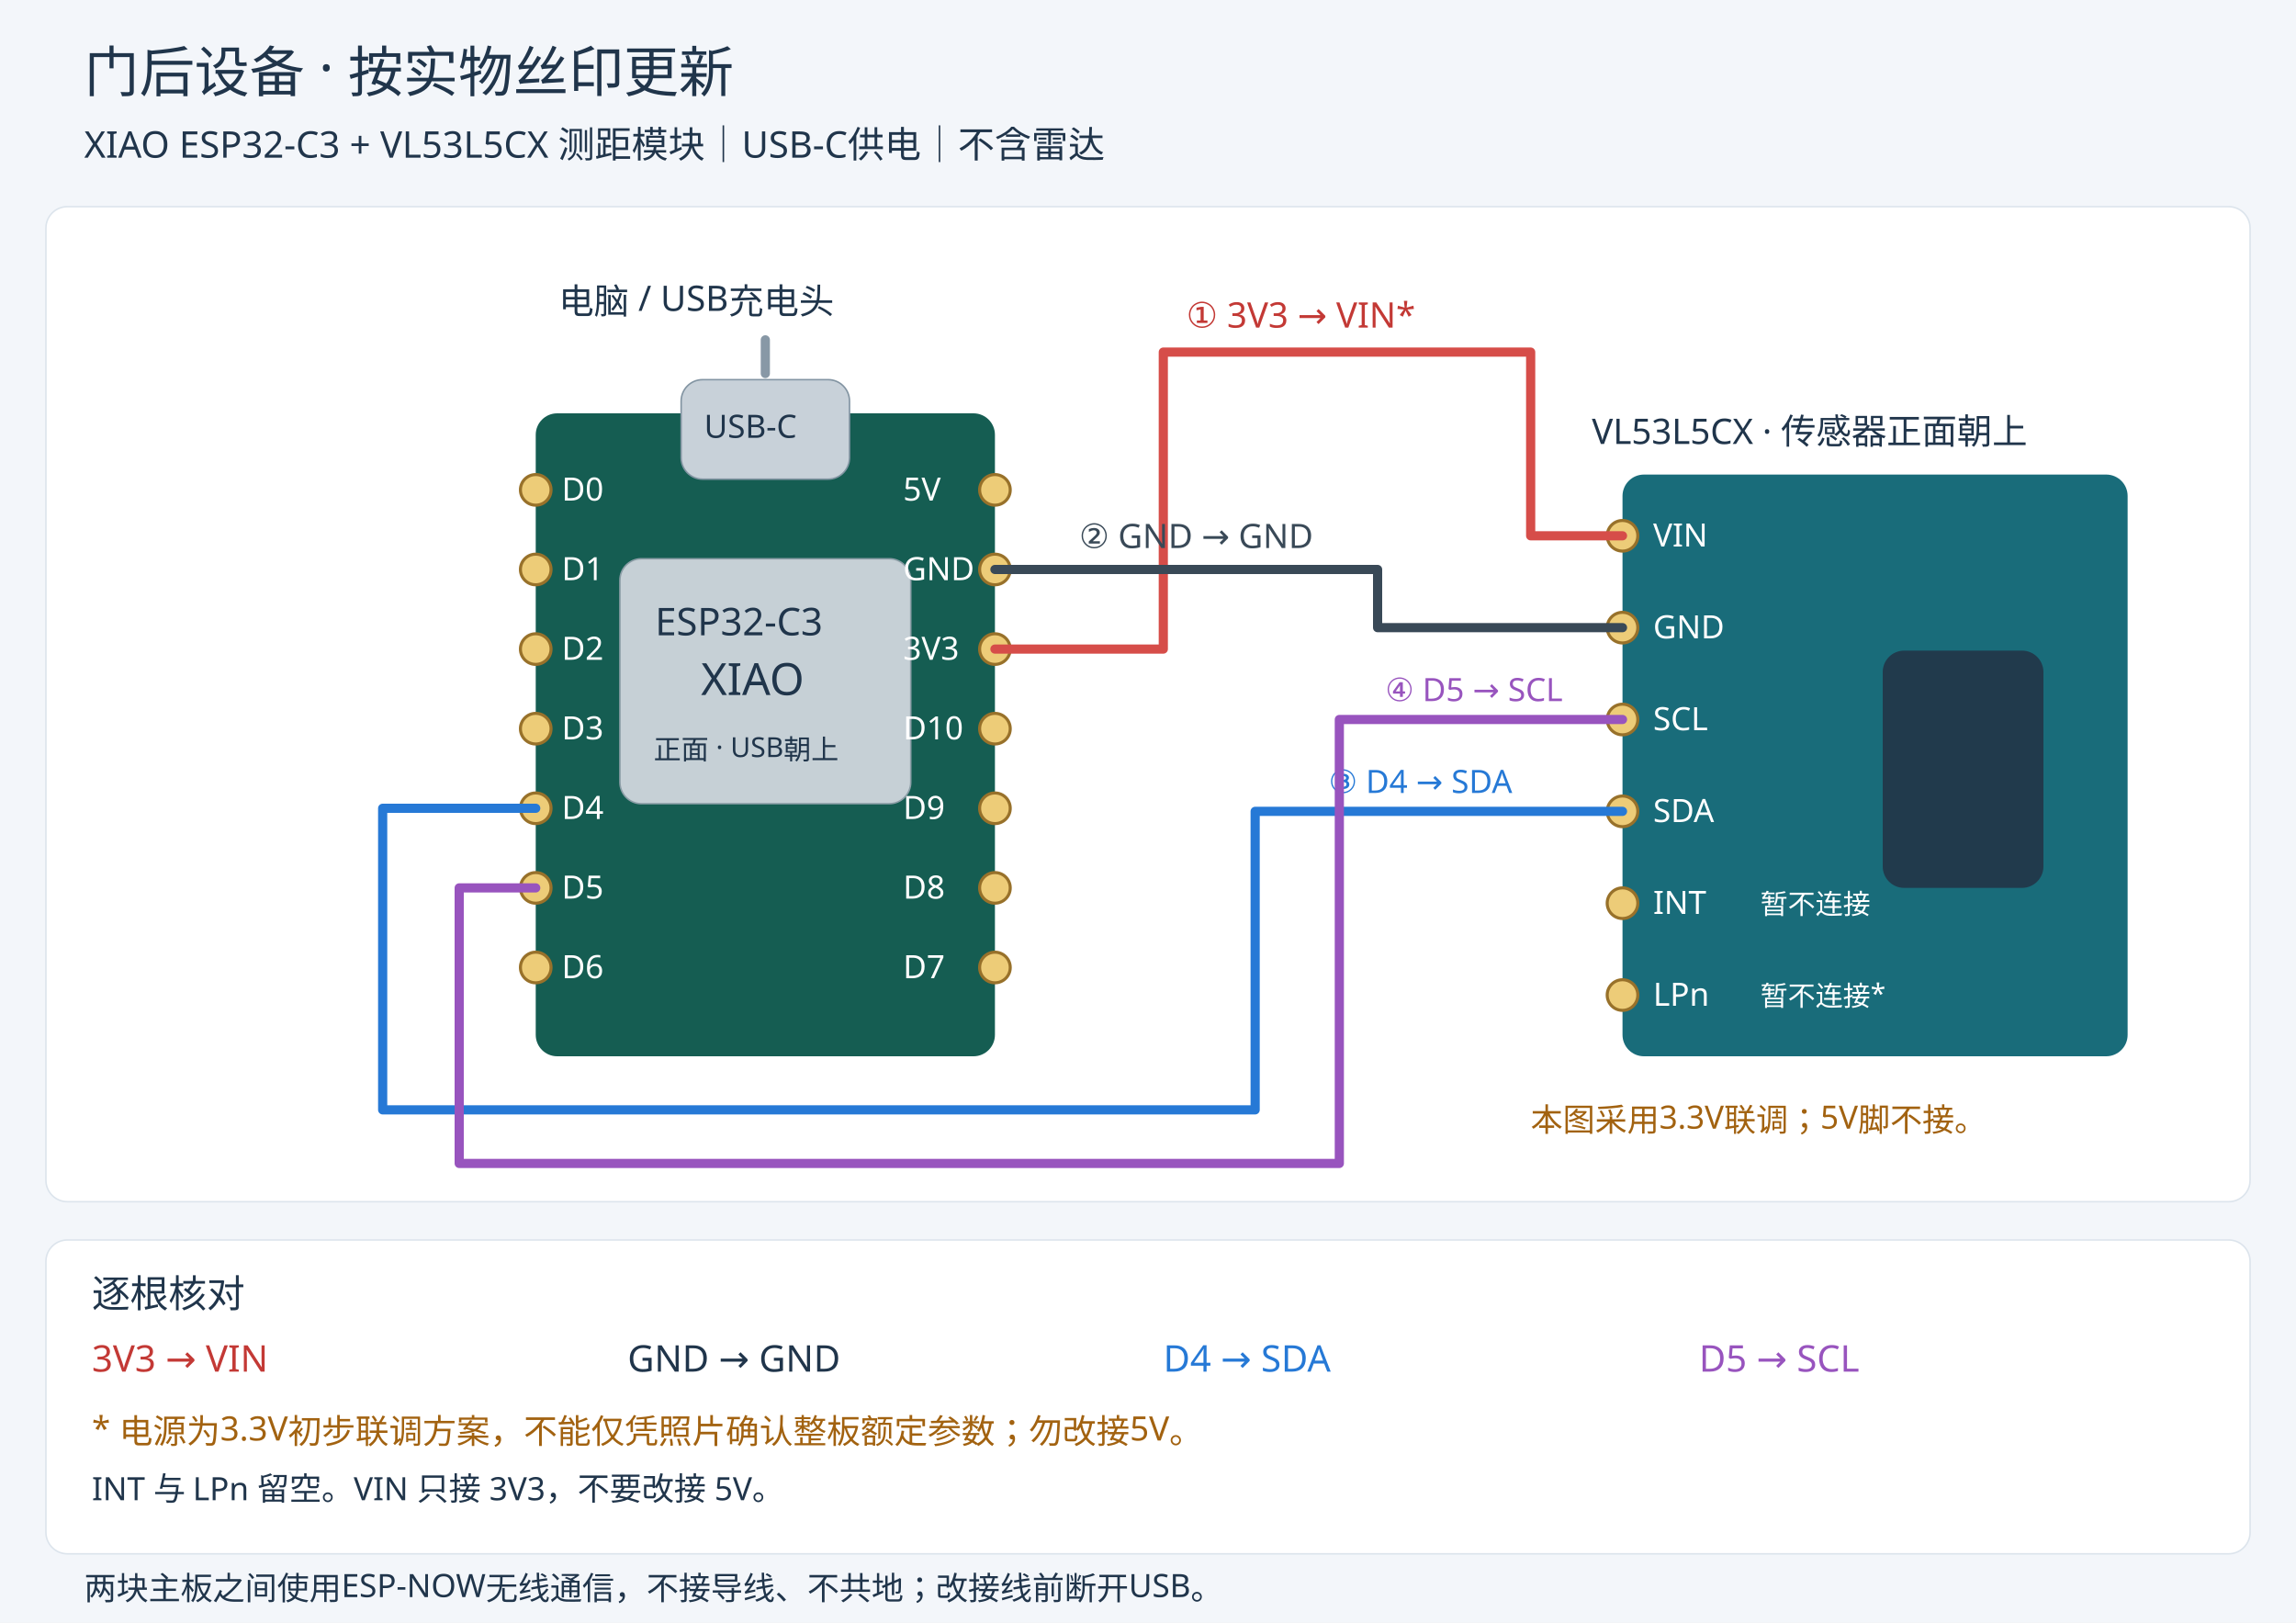
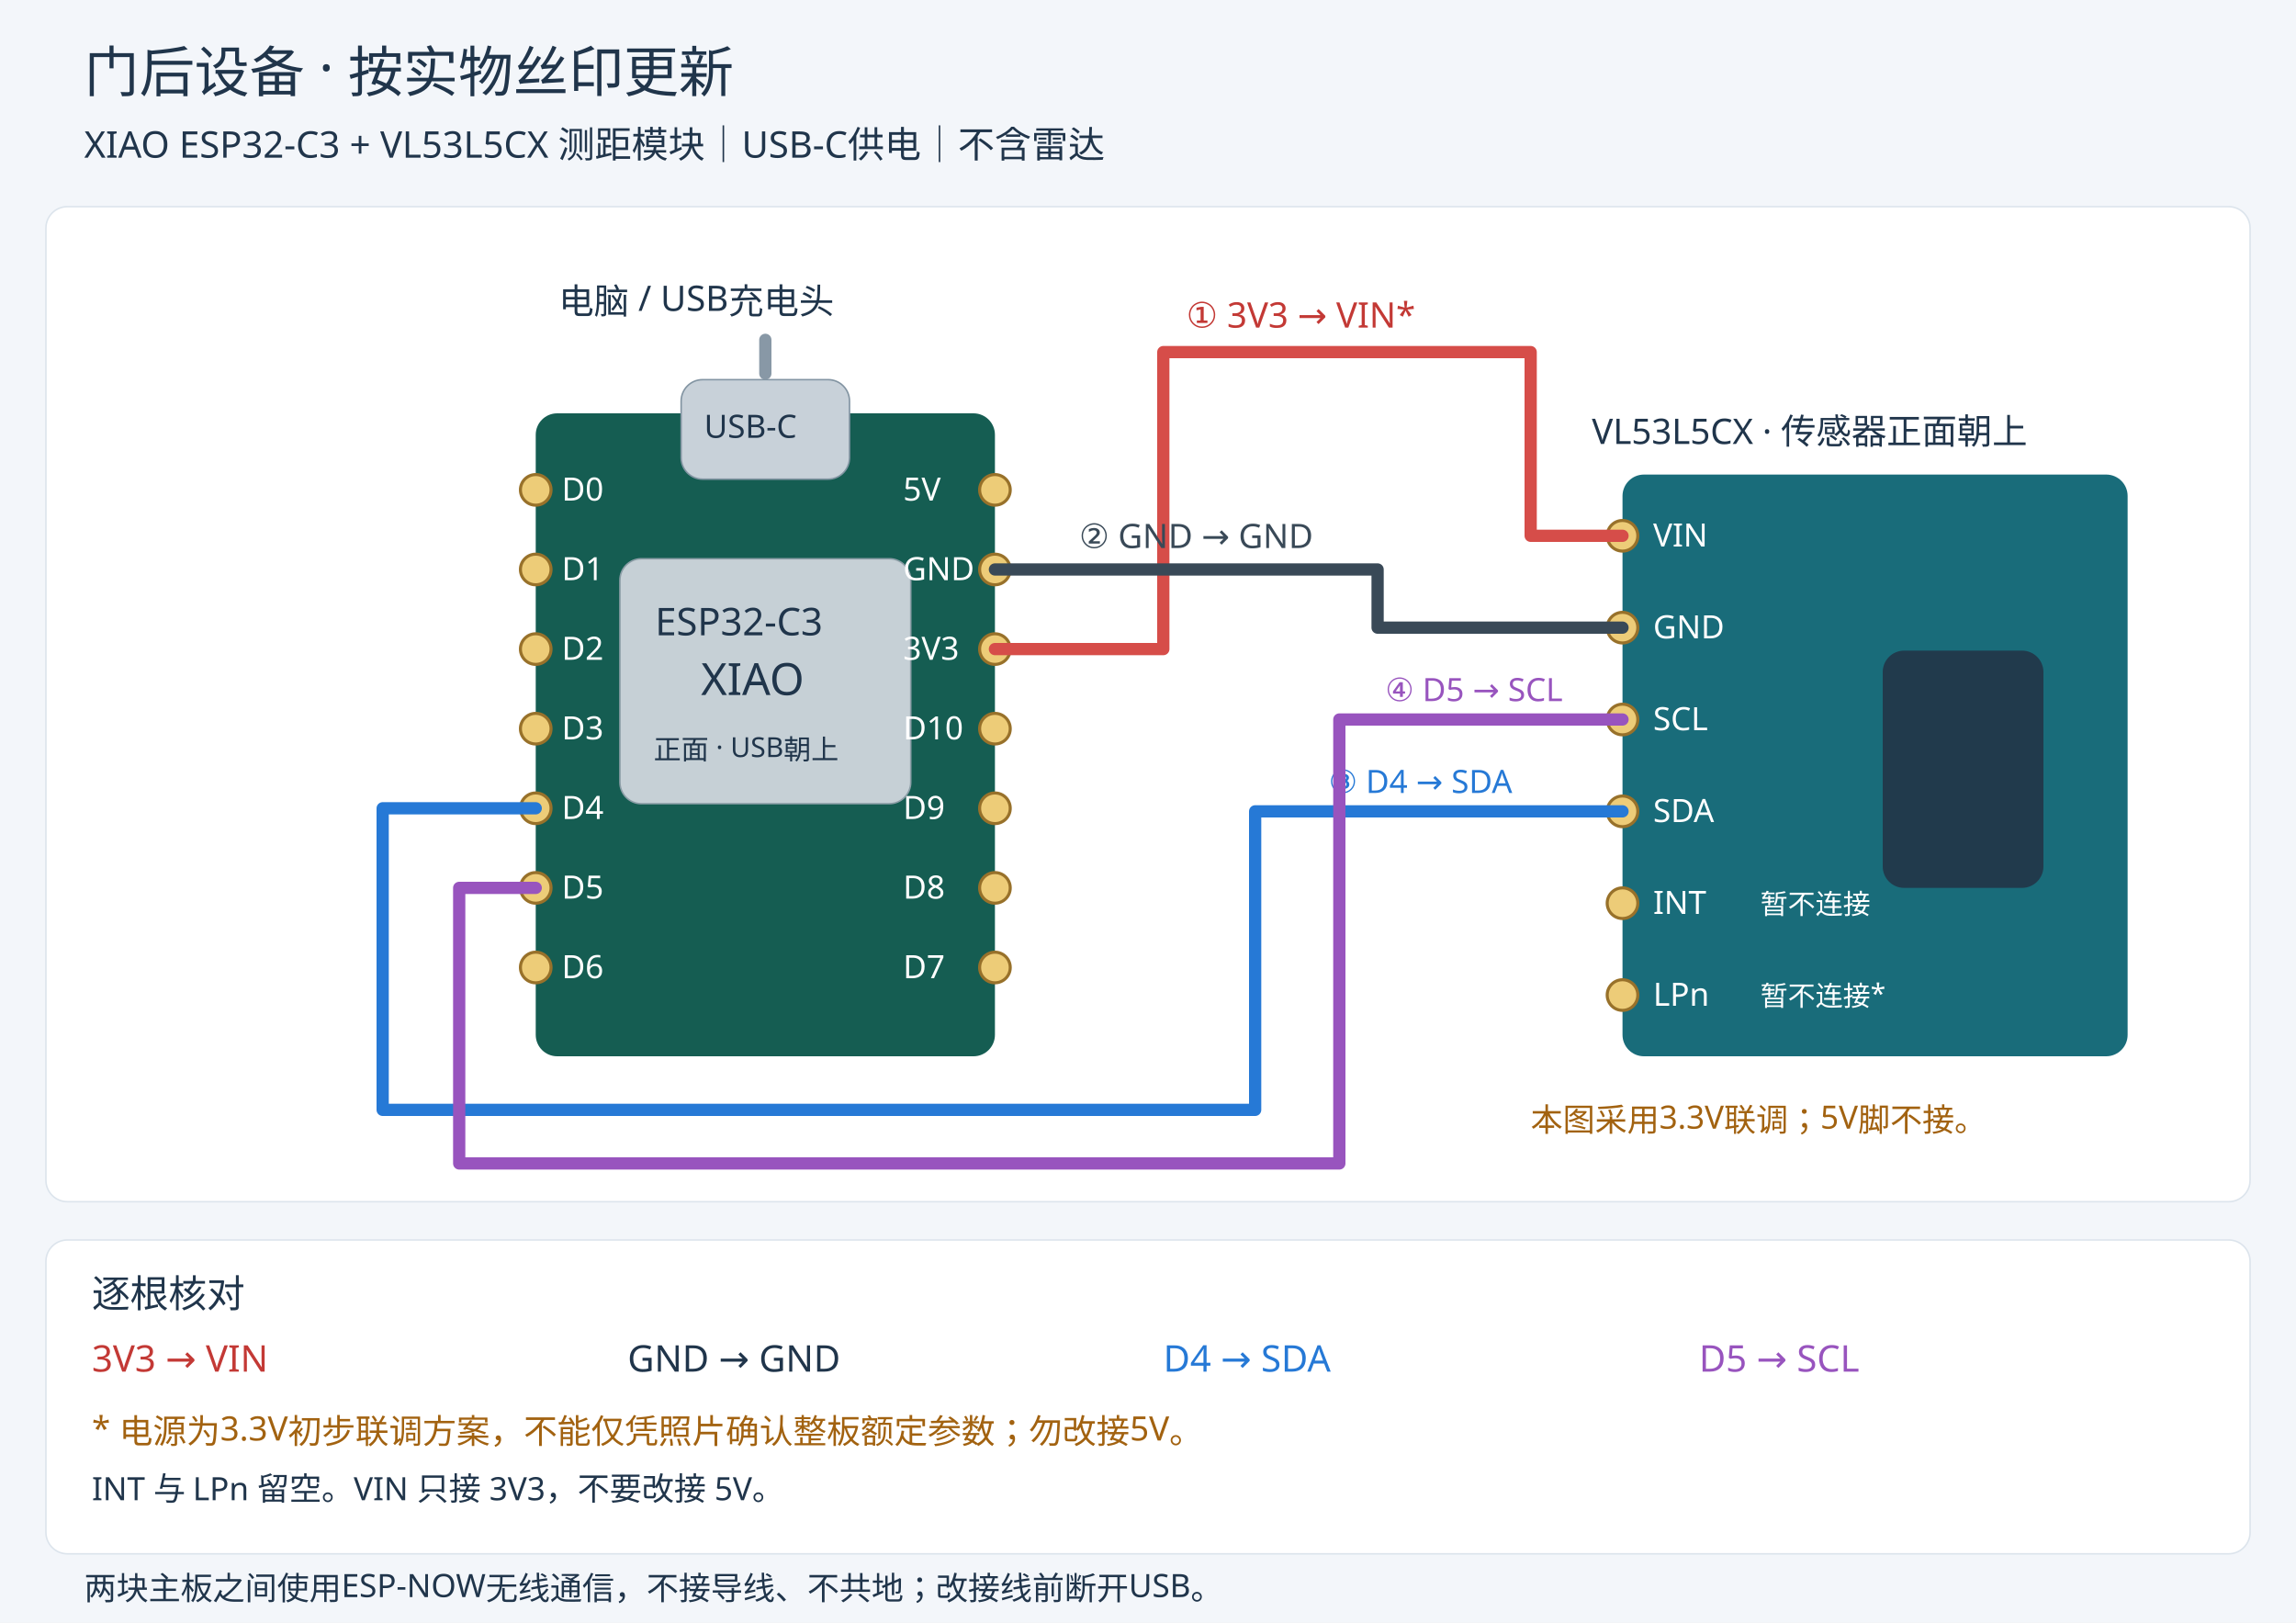
<svg xmlns="http://www.w3.org/2000/svg" width="1500" height="1060" viewBox="0 0 1500 1060">
  <rect width="1500" height="1060" fill="#f3f6fa" />
  <style>text{font-family:"PingFang SC","Microsoft YaHei",sans-serif;fill:#20354b}</style>
  <text x="55" y="60" style="font-size:36px;fill:#20354b">门后设备 · 按实物丝印更新</text>
  <text x="55" y="103" style="font-size:24px;fill:#20354b">XIAO ESP32-C3 + VL53L5CX 测距模块｜USB-C供电｜不含雷达</text>
  <rect x="30" y="135" width="1440" height="650" rx="14" fill="#ffffff" stroke="#dce4ec" />
  <rect x="350" y="270" width="300" height="420" rx="14" fill="#155d52" stroke="none" />
  <rect x="445" y="248" width="110" height="65" rx="14" fill="#c8d1d9" stroke="#8294a2" />
  <text x="460" y="286" style="font-size:21px;fill:#20354b">USB-C</text>
  <text x="365" y="205" style="font-size:23px;fill:#20354b">电脑 / USB充电头</text>
-   <polyline points="500,222 500,244" fill="none" stroke="#8898a6" stroke-width="6" stroke-linecap="round" stroke-linejoin="round" />
+   <polyline points="500,222 500,244" fill="none" stroke="#8898a6" stroke-width="8" stroke-linecap="round" stroke-linejoin="round" />
  <rect x="405" y="365" width="190" height="160" rx="14" fill="#c6d0d6" stroke="#8b9da6" />
  <text x="428" y="415" style="font-size:25px;fill:#20354b">ESP32-C3</text>
  <text x="458" y="454" style="font-size:29px;fill:#20354b">XIAO</text>
  <text x="427" y="496" style="font-size:18px;fill:#20354b">正面 · USB朝上</text>
  <circle cx="350" cy="320" r="10" fill="#edcc78" stroke="#98712a" stroke-width="2" />
  <circle cx="650" cy="320" r="10" fill="#edcc78" stroke="#98712a" stroke-width="2" />
  <text x="367" y="327" style="font-size:21px;fill:#ffffff">D0</text>
  <text x="590" y="327" style="font-size:21px;fill:#ffffff">5V</text>
  <circle cx="350" cy="372" r="10" fill="#edcc78" stroke="#98712a" stroke-width="2" />
  <circle cx="650" cy="372" r="10" fill="#edcc78" stroke="#98712a" stroke-width="2" />
  <text x="367" y="379" style="font-size:21px;fill:#ffffff">D1</text>
  <text x="590" y="379" style="font-size:21px;fill:#ffffff">GND</text>
  <circle cx="350" cy="424" r="10" fill="#edcc78" stroke="#98712a" stroke-width="2" />
  <circle cx="650" cy="424" r="10" fill="#edcc78" stroke="#98712a" stroke-width="2" />
  <text x="367" y="431" style="font-size:21px;fill:#ffffff">D2</text>
  <text x="590" y="431" style="font-size:21px;fill:#ffffff">3V3</text>
  <circle cx="350" cy="476" r="10" fill="#edcc78" stroke="#98712a" stroke-width="2" />
  <circle cx="650" cy="476" r="10" fill="#edcc78" stroke="#98712a" stroke-width="2" />
  <text x="367" y="483" style="font-size:21px;fill:#ffffff">D3</text>
  <text x="590" y="483" style="font-size:21px;fill:#ffffff">D10</text>
  <circle cx="350" cy="528" r="10" fill="#edcc78" stroke="#98712a" stroke-width="2" />
  <circle cx="650" cy="528" r="10" fill="#edcc78" stroke="#98712a" stroke-width="2" />
  <text x="367" y="535" style="font-size:21px;fill:#ffffff">D4</text>
  <text x="590" y="535" style="font-size:21px;fill:#ffffff">D9</text>
  <circle cx="350" cy="580" r="10" fill="#edcc78" stroke="#98712a" stroke-width="2" />
  <circle cx="650" cy="580" r="10" fill="#edcc78" stroke="#98712a" stroke-width="2" />
  <text x="367" y="587" style="font-size:21px;fill:#ffffff">D5</text>
  <text x="590" y="587" style="font-size:21px;fill:#ffffff">D8</text>
  <circle cx="350" cy="632" r="10" fill="#edcc78" stroke="#98712a" stroke-width="2" />
  <circle cx="650" cy="632" r="10" fill="#edcc78" stroke="#98712a" stroke-width="2" />
  <text x="367" y="639" style="font-size:21px;fill:#ffffff">D6</text>
  <text x="590" y="639" style="font-size:21px;fill:#ffffff">D7</text>
  <rect x="1060" y="310" width="330" height="380" rx="14" fill="#196c7a" stroke="none" />
  <rect x="1230" y="425" width="105" height="155" rx="14" fill="#213a4c" stroke="none" />
  <text x="1040" y="290" style="font-size:23px;fill:#20354b">VL53L5CX · 传感器正面朝上</text>
  <circle cx="1060" cy="350" r="10" fill="#edcc78" stroke="#98712a" stroke-width="2" />
  <text x="1080" y="357" style="font-size:21px;fill:#ffffff">VIN</text>
  <circle cx="1060" cy="410" r="10" fill="#edcc78" stroke="#98712a" stroke-width="2" />
  <text x="1080" y="417" style="font-size:21px;fill:#ffffff">GND</text>
  <circle cx="1060" cy="470" r="10" fill="#edcc78" stroke="#98712a" stroke-width="2" />
  <text x="1080" y="477" style="font-size:21px;fill:#ffffff">SCL</text>
  <circle cx="1060" cy="530" r="10" fill="#edcc78" stroke="#98712a" stroke-width="2" />
  <text x="1080" y="537" style="font-size:21px;fill:#ffffff">SDA</text>
  <circle cx="1060" cy="590" r="10" fill="#edcc78" stroke="#98712a" stroke-width="2" />
  <text x="1080" y="597" style="font-size:21px;fill:#ffffff">INT</text>
  <circle cx="1060" cy="650" r="10" fill="#edcc78" stroke="#98712a" stroke-width="2" />
  <text x="1080" y="657" style="font-size:21px;fill:#ffffff">LPn</text>
-   <polyline points="650,424 760,424 760,230 1000,230 1000,350 1060,350" fill="none" stroke="#d64d49" stroke-width="6" stroke-linecap="round" stroke-linejoin="round" />
+   <polyline points="650,424 760,424 760,230 1000,230 1000,350 1060,350" fill="none" stroke="#d64d49" stroke-width="8" stroke-linecap="round" stroke-linejoin="round" />
  <text x="775" y="214" style="font-size:23px;fill:#c33935">① 3V3 → VIN*</text>
-   <polyline points="650,372 900,372 900,410 1060,410" fill="none" stroke="#394957" stroke-width="6" stroke-linecap="round" stroke-linejoin="round" />
+   <polyline points="650,372 900,372 900,410 1060,410" fill="none" stroke="#394957" stroke-width="8" stroke-linecap="round" stroke-linejoin="round" />
  <text x="705" y="358" style="font-size:22px;fill:#394957">② GND → GND</text>
-   <polyline points="350,528 250,528 250,725 820,725 820,530 1060,530" fill="none" stroke="#2679d6" stroke-width="6" stroke-linecap="round" stroke-linejoin="round" />
+   <polyline points="350,528 250,528 250,725 820,725 820,530 1060,530" fill="none" stroke="#2679d6" stroke-width="8" stroke-linecap="round" stroke-linejoin="round" />
  <text x="868" y="518" style="font-size:21px;fill:#2679d6">③ D4 → SDA</text>
-   <polyline points="350,580 300,580 300,760 875,760 875,470 1060,470" fill="none" stroke="#9854be" stroke-width="6" stroke-linecap="round" stroke-linejoin="round" />
+   <polyline points="350,580 300,580 300,760 875,760 875,470 1060,470" fill="none" stroke="#9854be" stroke-width="8" stroke-linecap="round" stroke-linejoin="round" />
  <text x="905" y="458" style="font-size:21px;fill:#9854be">④ D5 → SCL</text>
  <text x="1150" y="597" style="font-size:18px;fill:#ffffff">暂不连接</text>
  <text x="1150" y="657" style="font-size:18px;fill:#ffffff">暂不连接*</text>
  <text x="1000" y="739" style="font-size:21px;fill:#a26210">本图采用3.3V联调；5V脚不接。</text>
  <rect x="30" y="810" width="1440" height="205" rx="14" fill="#ffffff" stroke="#dce4ec" />
  <text x="60" y="854" style="font-size:25px;fill:#20354b">逐根核对</text>
  <text x="60" y="896" style="font-size:24px;fill:#c33935">3V3 → VIN</text>
  <text x="410" y="896" style="font-size:24px;fill:#20354b">GND → GND</text>
  <text x="760" y="896" style="font-size:24px;fill:#2679d6">D4 → SDA</text>
  <text x="1110" y="896" style="font-size:24px;fill:#9854be">D5 → SCL</text>
  <text x="60" y="941" style="font-size:22px;fill:#a26210">* 电源为3.3V初步联调方案，不能仅凭照片确认整板额定参数；勿改接5V。</text>
  <text x="60" y="980" style="font-size:21px;fill:#20354b">INT 与 LPn 留空。VIN 只接 3V3，不要改接 5V。</text>
  <text x="55" y="1045" style="font-size:21px;fill:#20354b">两块主板之间使用ESP-NOW无线通信，不接导线、不共地；改接线前断开USB。</text>
</svg>
